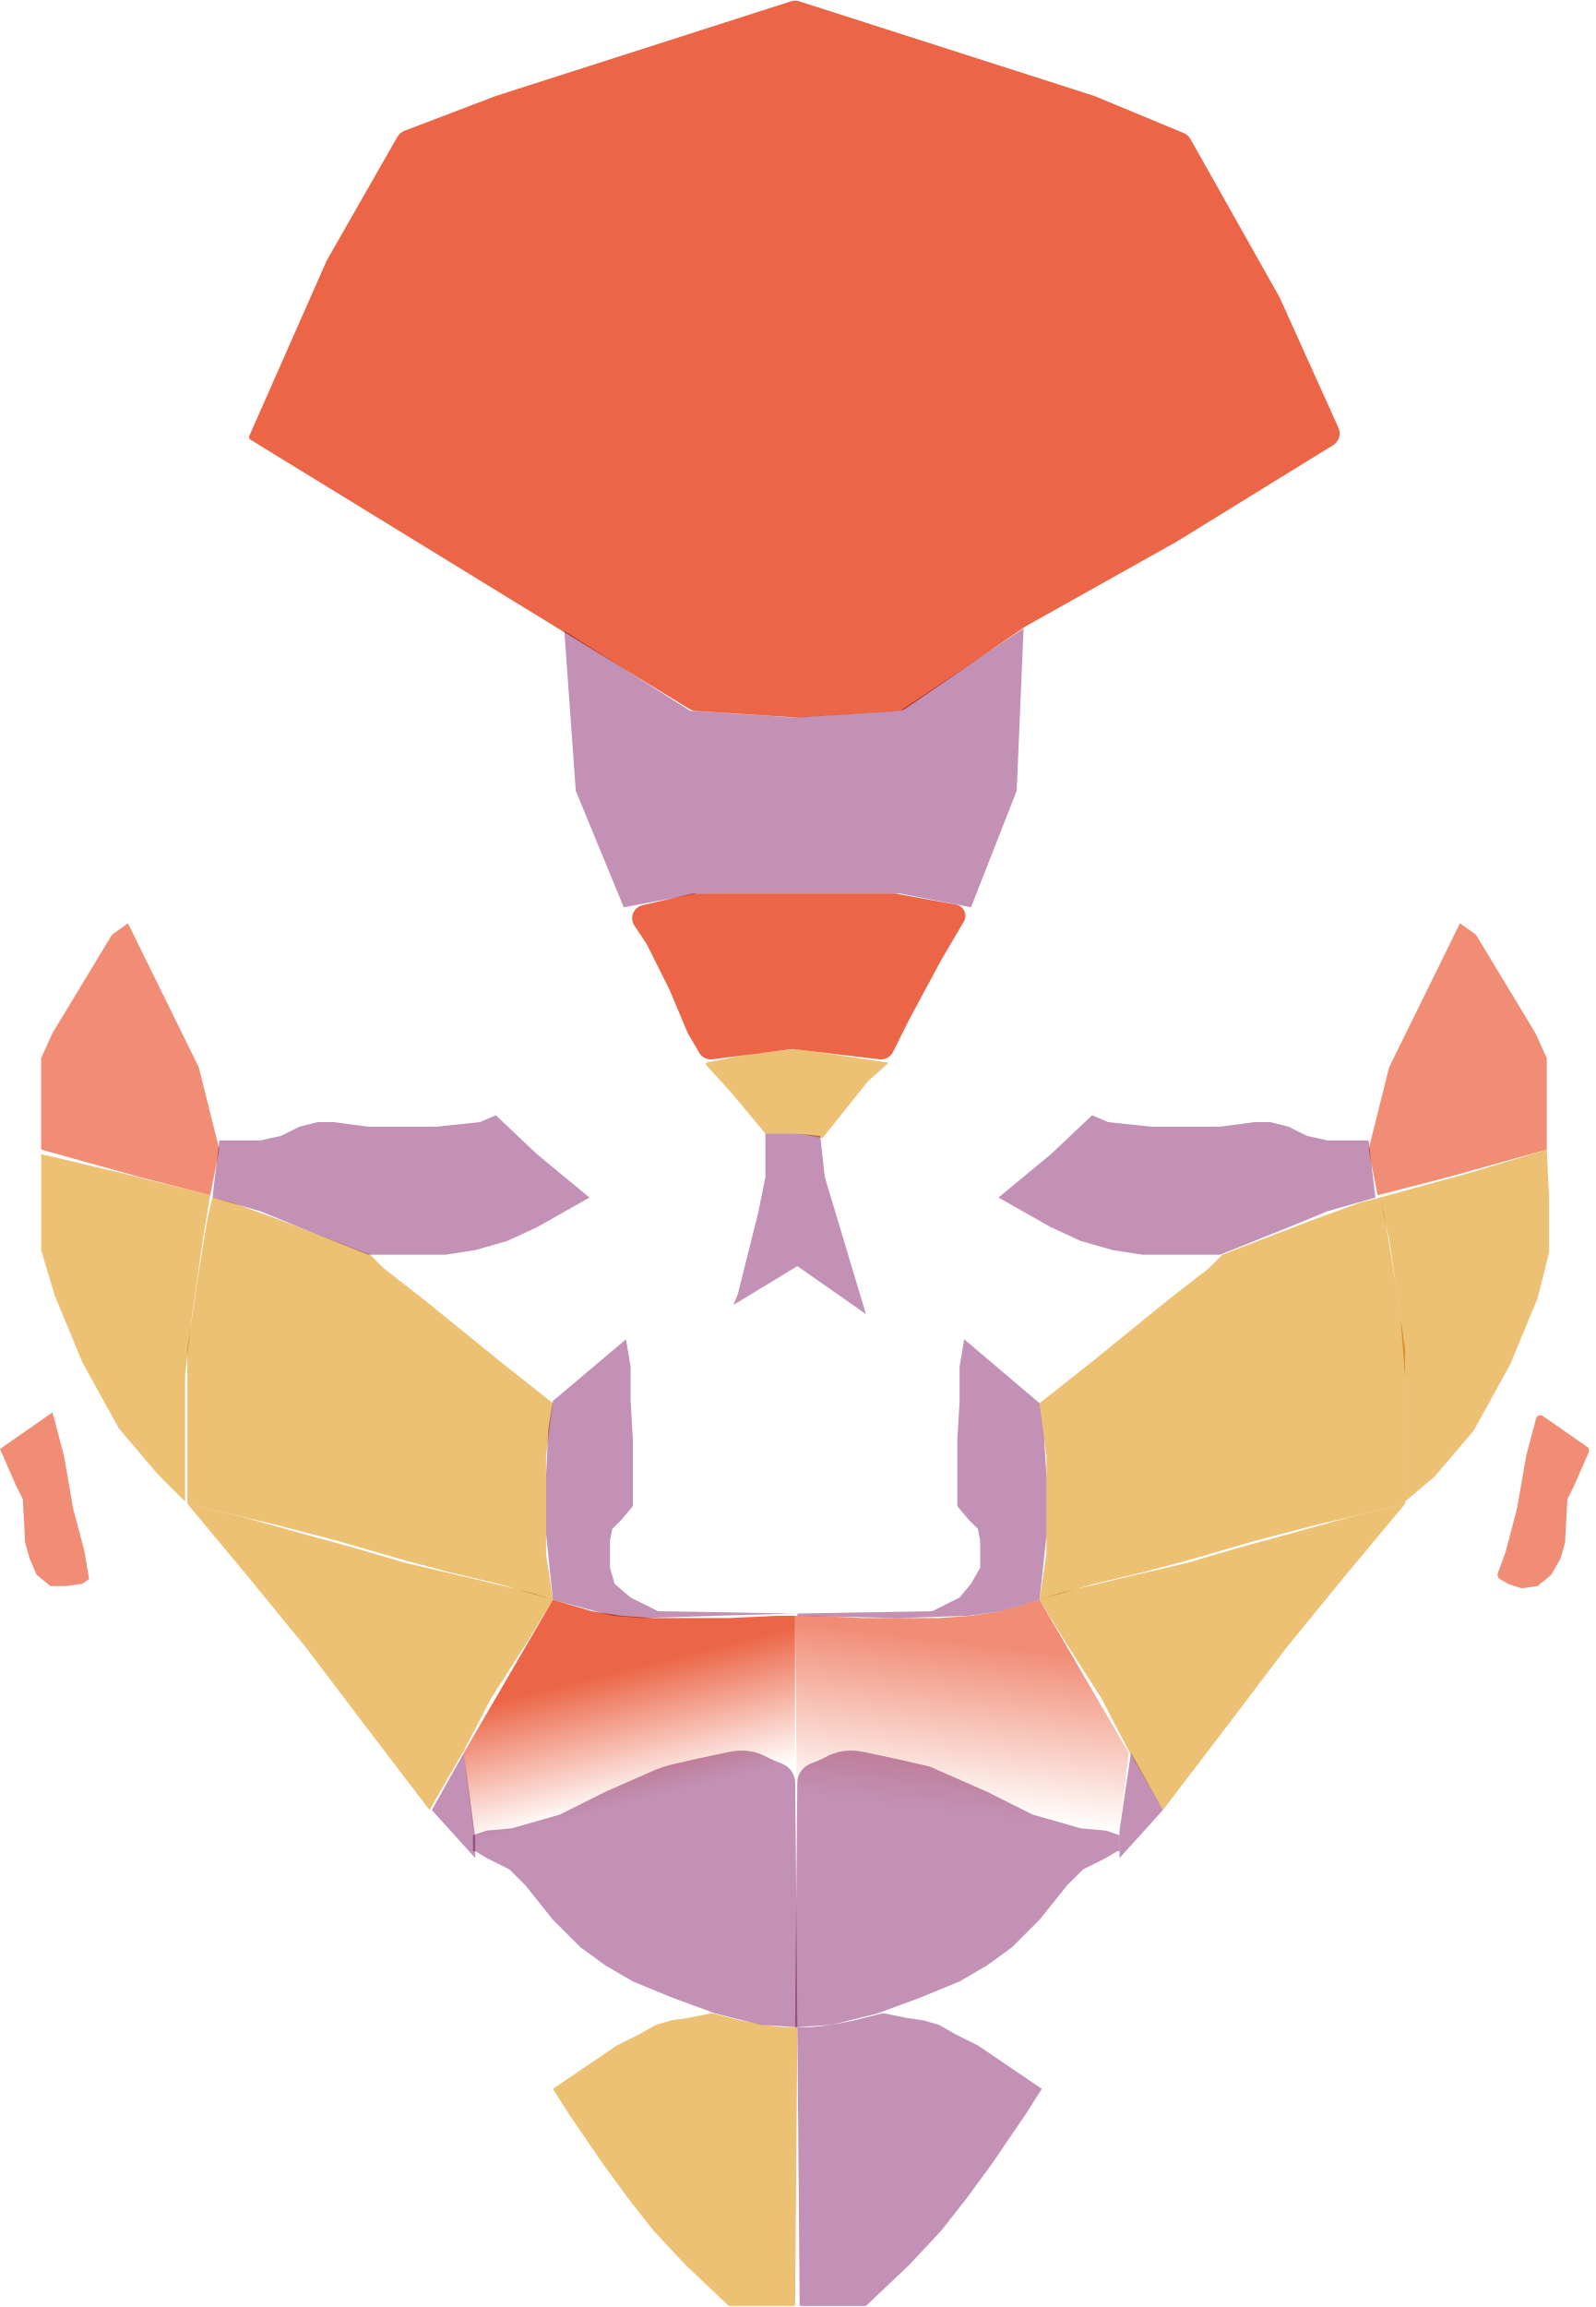
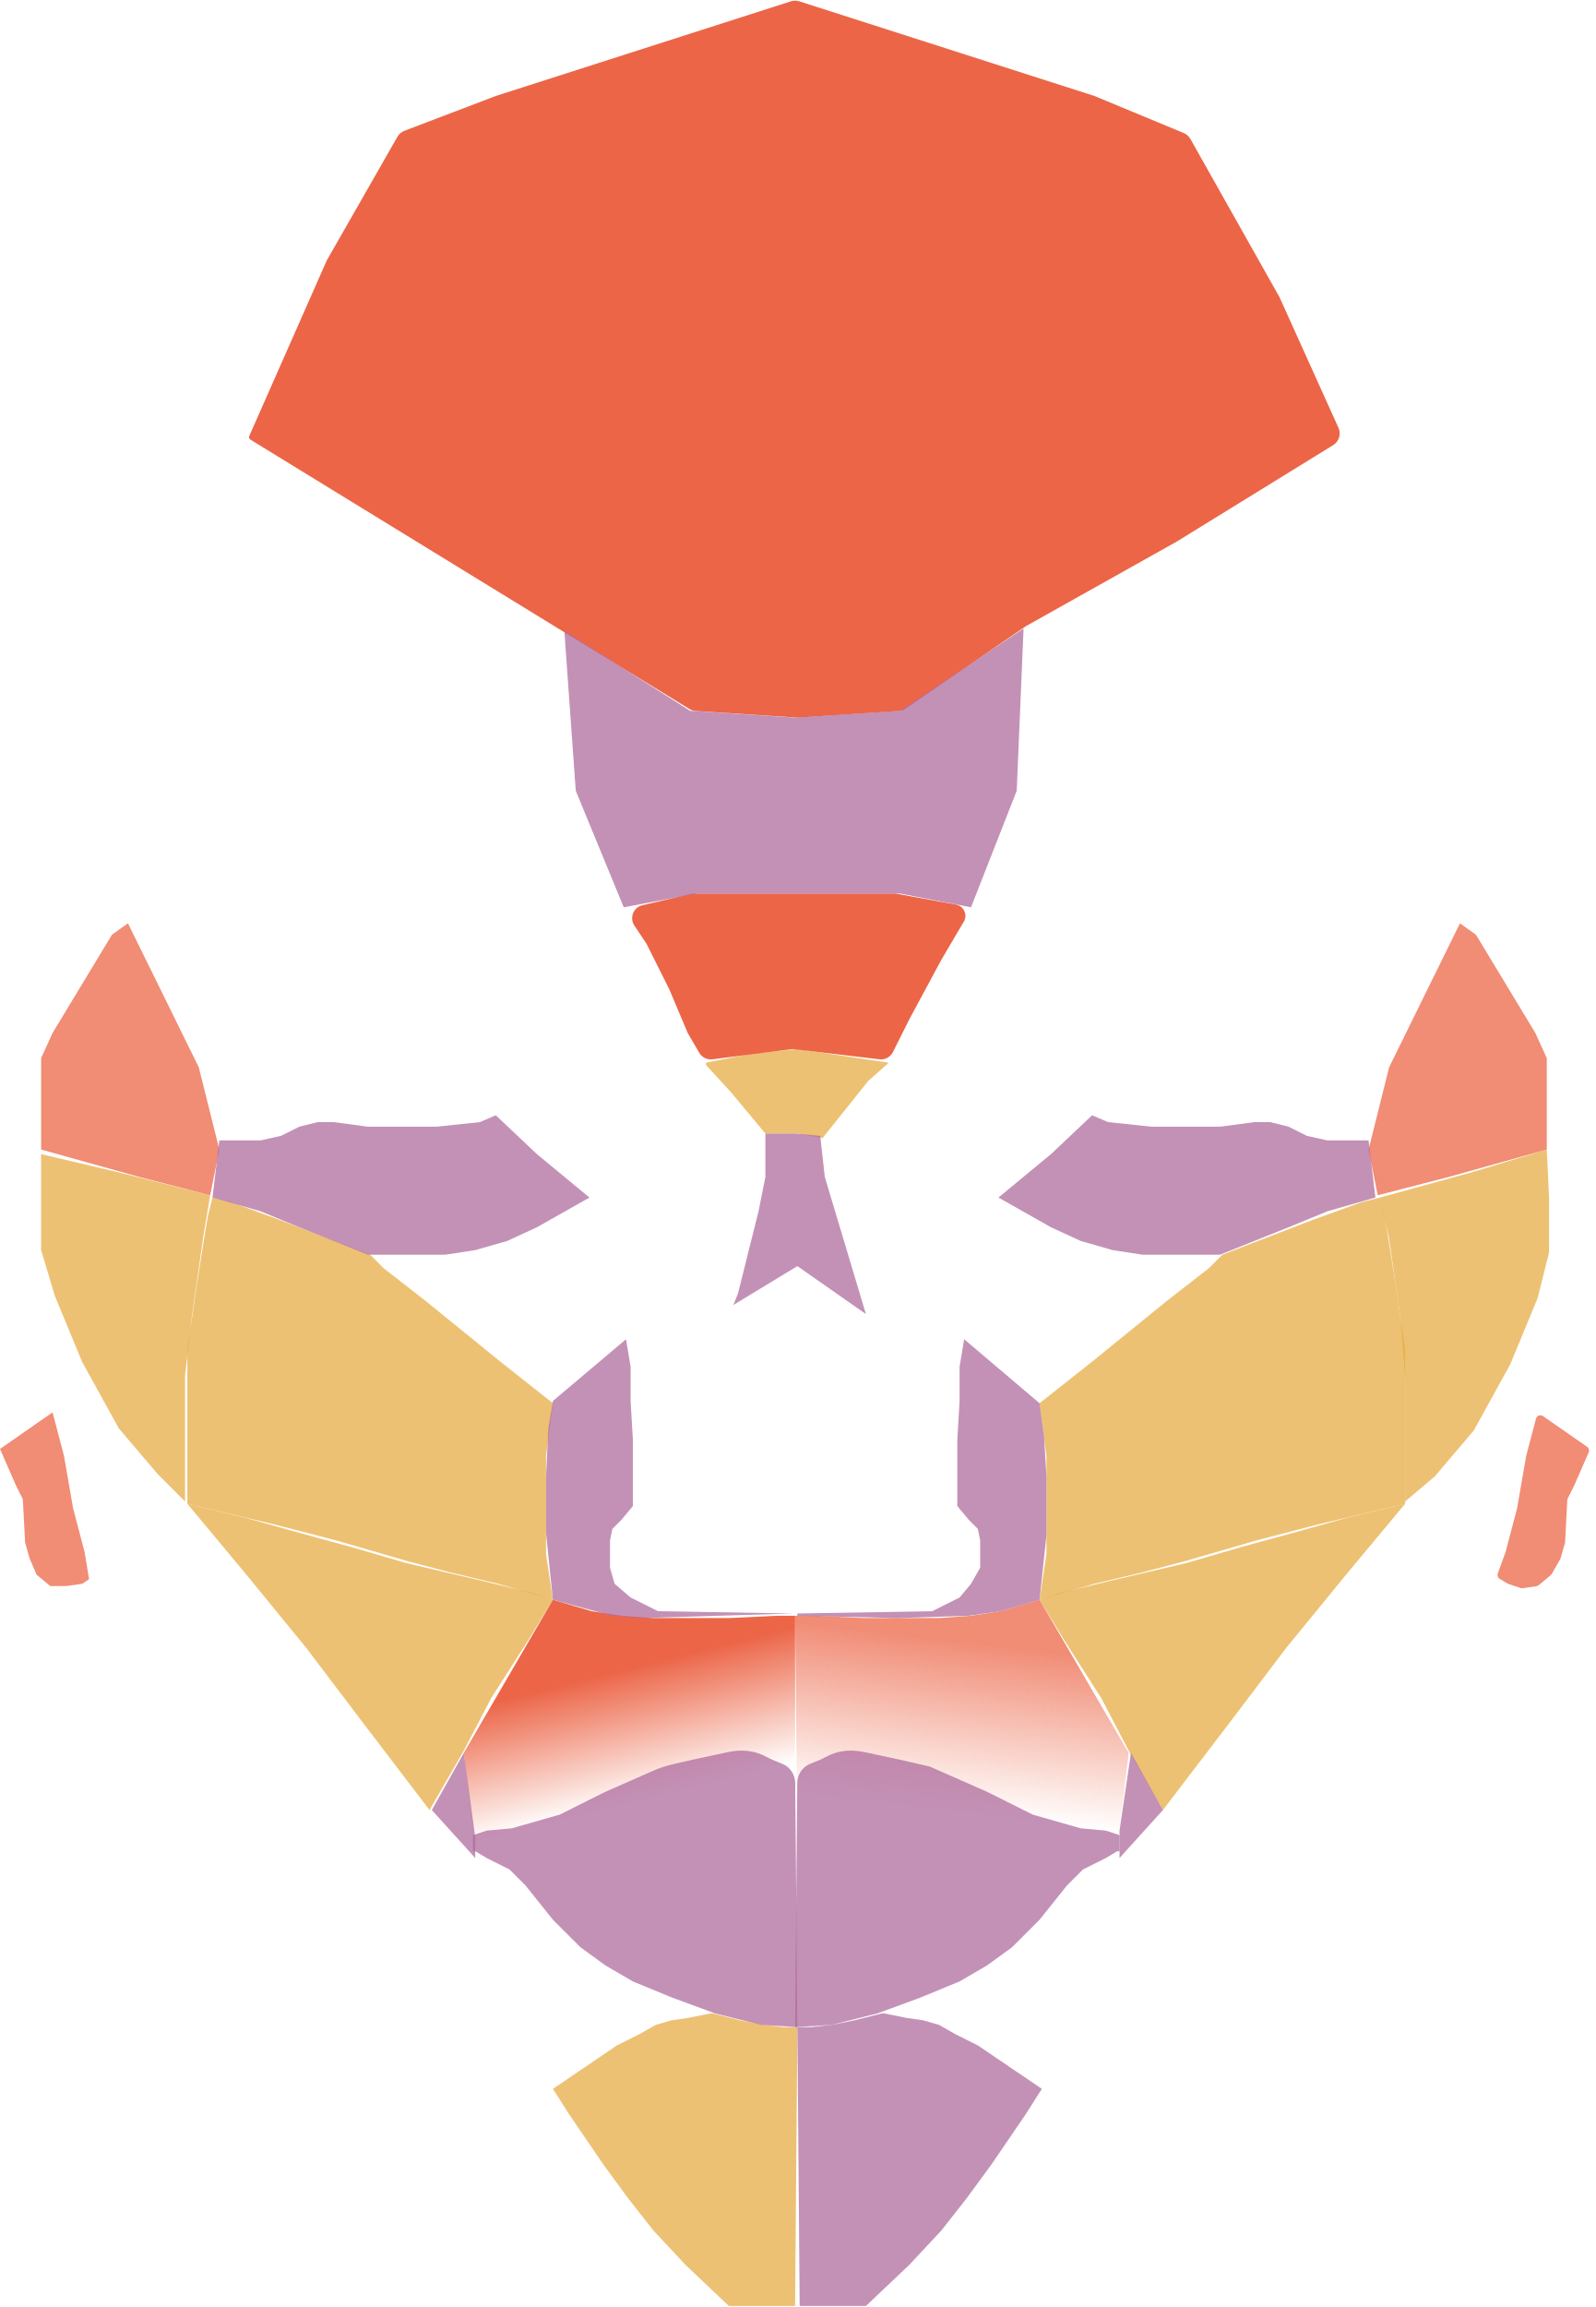
- <svg xmlns="http://www.w3.org/2000/svg" width="240" height="347" viewBox="0 0 240 347" fill="none">
-   <path d="M103.469 303.532L106.906 302.844H107.25L111.375 303.875L114.812 304.563L117.906 304.907H119.969L119.625 346.844H109.656L103.125 340.657L98.312 335.5L94.531 330.688L90.75 325.532L85.594 317.969L83.188 314.188L92.812 307.657L96.25 305.938L98.656 304.563L101.062 303.875L103.469 303.532Z" fill="#E7AC44" fill-opacity="0.75" style="mix-blend-mode:multiply" />
-   <path d="M31.281 182.875L31.969 180.125L34.719 180.812L42.281 183.562L55.688 188.719L57.75 190.781L63.938 195.594L74.938 204.531L83.188 211.062L82.156 218.969V226.875V233.75L83.188 240.625L74.938 238.219L67.719 236.5L61.188 234.781L50.531 231.688L41.25 229.281L28.188 226.188V218.969V212.094V206.594V202.812L28.875 198.344L29.562 193.531L30.594 187L31.281 182.875Z" fill="#E7AC44" fill-opacity="0.75" style="mix-blend-mode:multiply" />
-   <path d="M208.312 182.875L207.625 180.125L204.875 180.812L197.312 183.562L183.906 188.719L181.844 190.781L175.656 195.594L164.656 204.531L156.406 211.062L157.438 218.969V226.875V233.75L156.406 240.625L164.656 238.219L171.875 236.5L178.406 234.781L189.062 231.688L198.344 229.281L211.406 226.188V218.969V212.094V206.594V202.812L210.719 198.344L210.031 193.531L209 187L208.312 182.875Z" fill="#E7AC44" fill-opacity="0.75" style="mix-blend-mode:multiply" />
-   <path d="M36.781 228.25L28.188 226.188L36.781 236.5L46.062 247.844L54.656 259.188L64.625 272.25L69.781 263.312L73.906 255.406L79.406 246.812L83.188 240.625L80.094 239.594L71.5 237.531L61.188 235.125L52.938 232.719L45.375 230.656L36.781 228.25Z" fill="#E7AC44" fill-opacity="0.75" style="mix-blend-mode:multiply" />
-   <path d="M202.812 228.25L211.406 226.188L202.812 236.5L193.531 247.844L184.938 259.188L174.969 272.25L169.812 263.312L165.688 255.406L160.188 246.812L156.406 240.625L159.5 239.594L168.094 237.531L178.406 235.125L186.656 232.719L194.219 230.656L202.812 228.25Z" fill="#E7AC44" fill-opacity="0.75" style="mix-blend-mode:multiply" />
-   <path d="M17.875 176.344L6.188 173.594V179.781V188.031L8.25 194.906L12.375 204.875L17.875 214.844L23.719 221.719L27.844 225.844V223.438V206.938L28.875 198L30.594 185.969L31.625 179.781L17.875 176.344Z" fill="#E7AC44" fill-opacity="0.75" style="mix-blend-mode:multiply" />
-   <path d="M221.375 176.344L232.719 172.906L233.062 180.125V188.375L231.344 195.25L227.219 205.219L221.719 215.188L215.875 222.062L211.406 225.844V223.438V207.281L210.719 198.344L209 186.312L207.625 180.125L221.375 176.344Z" fill="#E7AC44" fill-opacity="0.75" style="mix-blend-mode:multiply" />
-   <path d="M113.094 158.469L106.219 159.844V160.188L110 164.312L115.156 170.5H119.281H119.969L123.75 171.188L130.625 162.594L133.719 159.844L119.969 157.781L113.094 158.469Z" fill="#E7AC44" fill-opacity="0.75" style="mix-blend-mode:multiply" />
-   <path d="M89.031 242.344L83.188 240.625L69.781 263.656L71.5 278.094H73.906L75.625 279.125L79.75 280.5H86.969L92.469 279.812L97.281 279.125L101.406 278.094L104.844 277.75L110.344 278.781H119.625V243.031H116.875L109.656 243.375H102.781H98.312L93.5 243.031L89.031 242.344Z" fill="url(#paint0_linear_237_2736)" style="mix-blend-mode:multiply" />
-   <path d="M150.562 242.344L156.406 240.625L169.812 263.656L168.094 278.094H165.688L163.969 279.125L159.844 280.5H152.625L147.125 279.812L142.312 279.125L138.188 278.094L134.75 277.75L129.25 278.781H119.969L119.625 243.031H122.719L129.938 243.375H136.812H141.281L146.094 243.031L150.562 242.344Z" fill="url(#paint1_linear_237_2736)" fill-opacity="0.75" style="mix-blend-mode:multiply" />
-   <path d="M9.625 218.969L7.906 212.438L0 217.938L2.406 223.438L3.438 225.5L3.781 232.031L4.469 234.438L5.5 236.844L7.562 238.562H9.969L12.375 238.219L13.406 237.531L12.719 233.406L11 226.875L9.625 218.969Z" fill="#EC6547" fill-opacity="0.75" style="mix-blend-mode:multiply" />
-   <path d="M229.625 218.969L231.093 213.388C231.215 212.927 231.759 212.726 232.151 212.999L238.786 217.615C239.056 217.802 239.155 218.154 239.024 218.455L236.844 223.438L235.877 225.372C235.834 225.456 235.81 225.549 235.805 225.643L235.473 231.953C235.47 232.005 235.462 232.056 235.447 232.106L234.804 234.358C234.789 234.411 234.767 234.462 234.74 234.51L233.468 236.736C233.427 236.807 233.374 236.871 233.311 236.923L231.494 238.438C231.396 238.519 231.277 238.572 231.151 238.59L229.098 238.883C228.993 238.898 228.885 238.889 228.784 238.855L226.947 238.243C226.899 238.227 226.853 238.206 226.81 238.18L225.642 237.479C225.36 237.31 225.237 236.964 225.35 236.655L226.531 233.406L228.25 226.875L229.625 218.969Z" fill="#EC6547" fill-opacity="0.75" style="mix-blend-mode:multiply" />
-   <path d="M16.844 140.594L19.25 138.875L29.906 160.531L33 172.906L31.625 179.781L20.969 177.031L6.188 172.906V166.375V159.156L7.906 155.375L16.844 140.594Z" fill="#EC6547" fill-opacity="0.75" style="mix-blend-mode:multiply" />
-   <path d="M222.062 140.594L219.656 138.875L209 160.531L205.906 172.906L207.281 179.781L217.938 177.031L232.719 172.906V166.375V159.156L231 155.375L222.062 140.594Z" fill="#EC6547" fill-opacity="0.75" style="mix-blend-mode:multiply" />
-   <g style="mix-blend-mode:multiply">
-     <path d="M49.156 39.188L37.507 65.57C37.482 65.627 37.469 65.688 37.469 65.75C37.469 65.906 37.549 66.049 37.682 66.13L103.721 106.639C104.007 106.815 104.331 106.918 104.665 106.939L119.969 107.938L135.217 106.943C135.586 106.919 135.943 106.796 136.248 106.586L154.344 94.188L177.031 81.469L200.581 66.952C201.464 66.407 201.805 65.292 201.379 64.347L192.5 44.688L179.099 20.901C178.873 20.5 178.518 20.185 178.092 20.009L164.656 14.438L120.255 0.202C119.845 0.071 119.405 0.071 118.995 0.202L74.594 14.438L60.846 19.675C60.4 19.845 60.027 20.164 59.79 20.579L49.156 39.188Z" fill="#EC6547" />
+ <svg xmlns="http://www.w3.org/2000/svg" xmlns:xlink="http://www.w3.org/1999/xlink" fill="none" height="347" viewBox="0 0 240 347" width="240">
+   <linearGradient id="a">
+     <stop offset="0" stop-color="#ec6547" />
+     <stop offset="1" stop-color="#ec6547" stop-opacity="0" />
+   </linearGradient>
+   <linearGradient id="b" gradientUnits="userSpaceOnUse" x1="95.906" x2="100.719" xlink:href="#a" y1="250.594" y2="269.844" />
+   <linearGradient id="c" gradientUnits="userSpaceOnUse" x1="143" x2="139.906" xlink:href="#a" y1="246.469" y2="272.25" />
+   <path d="m103.469 303.532 3.437-.688h.344l4.125 1.031 3.437.688 3.094.344h2.063l-.344 41.937h-9.969l-6.531-6.187-4.812-5.157-3.781-4.812-3.781-5.156-5.156-7.563-2.406-3.781 9.625-6.531 3.438-1.719 2.406-1.375 2.406-.688z" fill="#e7ac44" fill-opacity=".75" />
+   <path d="m31.281 182.875.688-2.75 2.75.687 7.562 2.75 13.406 5.157 2.062 2.062 6.188 4.813 11 8.937 8.25 6.531-1.031 7.907v7.906 6.875l1.031 6.875-8.25-2.406-7.219-1.719-6.531-1.719-10.656-3.093-9.281-2.407-13.062-3.093v-7.219-6.875-5.5-3.782l.688-4.468.688-4.813 1.031-6.531z" fill="#e7ac44" fill-opacity=".75" />
+   <path d="m208.312 182.875-.687-2.75-2.75.687-7.563 2.75-13.406 5.157-2.062 2.062-6.188 4.813-11 8.937-8.25 6.531 1.032 7.907v7.906 6.875l-1.032 6.875 8.25-2.406 7.219-1.719 6.531-1.719 10.656-3.093 9.282-2.407 13.062-3.093v-7.219-6.875-5.5-3.782l-.687-4.468-.688-4.813-1.031-6.531z" fill="#e7ac44" fill-opacity=".75" />
+   <path d="m36.781 228.25-8.594-2.062 8.594 10.312 9.281 11.344 8.594 11.344 9.969 13.062 5.156-8.938 4.125-7.906 5.5-8.594 3.781-6.187-3.094-1.031-8.594-2.063-10.312-2.406-8.25-2.406-7.562-2.063z" fill="#e7ac44" fill-opacity=".75" />
+   <path d="m202.812 228.25 8.594-2.062-8.594 10.312-9.281 11.344-8.593 11.344-9.969 13.062-5.157-8.938-4.124-7.906-5.5-8.594-3.782-6.187 3.094-1.031 8.594-2.063 10.312-2.406 8.25-2.406 7.563-2.063z" fill="#e7ac44" fill-opacity=".75" />
+   <path d="m17.875 176.344-11.688-2.75v6.187 8.25l2.062 6.875 4.125 9.969 5.5 9.969 5.844 6.875 4.125 4.125v-2.406-16.5l1.031-8.938 1.719-12.031 1.031-6.188z" fill="#e7ac44" fill-opacity=".75" />
+   <path d="m221.375 176.344 11.344-3.438.343 7.219v8.25l-1.718 6.875-4.125 9.969-5.5 9.969-5.844 6.874-4.469 3.782v-2.406-16.157l-.687-8.937-1.719-12.032-1.375-6.187z" fill="#e7ac44" fill-opacity=".75" />
+   <path d="m113.094 158.469-6.875 1.375v.344l3.781 4.124 5.156 6.188h4.125.688l3.781.688 6.875-8.594 3.094-2.75-13.75-2.063z" fill="#e7ac44" fill-opacity=".75" />
+   <path d="m89.031 242.344-5.844-1.719-13.406 23.031 1.719 14.438h2.406l1.719 1.031 4.125 1.375h7.219l5.5-.688 4.812-.687 4.125-1.031 3.438-.344 5.5 1.031h9.281v-35.75h-2.75l-7.219.344h-6.875-4.468l-4.812-.344z" fill="url(#b)" />
+   <path d="m150.562 242.344 5.844-1.719 13.406 23.031-1.718 14.438h-2.406l-1.719 1.031-4.125 1.375h-7.219l-5.5-.688-4.813-.687-4.124-1.031-3.438-.344-5.5 1.031h-9.281l-.344-35.75h3.094l7.219.344h6.874 4.469l4.813-.344z" fill="url(#c)" fill-opacity=".75" />
+   <path d="m9.625 218.969-1.719-6.531-7.906 5.5 2.406 5.5 1.031 2.062.344 6.531.688 2.407 1.031 2.406 2.062 1.718h2.406l2.406-.343 1.031-.688-.687-4.125-1.719-6.531z" fill="#ec6547" fill-opacity=".75" />
+   <path d="m229.625 218.969 1.468-5.581c.122-.461.666-.662 1.058-.389l6.635 4.616c.27.187.369.539.238.84l-2.18 4.983-.967 1.934c-.043.084-.067.177-.072.271l-.332 6.31c-.003.052-.011.103-.026.153l-.643 2.252c-.015.053-.037.104-.064.152l-1.272 2.226c-.041.071-.094.135-.157.187l-1.817 1.515c-.098.081-.217.134-.343.152l-2.053.293c-.105.015-.213.006-.314-.028l-1.837-.612c-.048-.016-.094-.037-.137-.063l-1.168-.701c-.282-.169-.405-.515-.292-.824l1.181-3.249 1.719-6.531z" fill="#ec6547" fill-opacity=".75" />
+   <path d="m16.844 140.594 2.406-1.719 10.656 21.656 3.094 12.375-1.375 6.875-10.656-2.75-14.781-4.125v-6.531-7.219l1.719-3.781z" fill="#ec6547" fill-opacity=".75" />
+   <path d="m222.062 140.594-2.406-1.719-10.656 21.656-3.094 12.375 1.375 6.875 10.657-2.75 14.781-4.125v-6.531-7.219l-1.719-3.781z" fill="#ec6547" fill-opacity=".75" />
+   <path d="m49.156 39.188-11.649 26.383c-.025.057-.038.118-.038.18 0 .155.081.299.213.38l66.039 40.508c.286.176.61.279.944.3l15.304.999 15.248-.995c.369-.024.726-.147 1.031-.357l18.096-12.399 22.687-12.719 23.55-14.517c.883-.544 1.224-1.659.798-2.605l-8.879-19.66-13.401-23.786c-.226-.402-.581-.716-1.007-.893l-13.436-5.571-44.401-14.236c-.41-.131-.85-.131-1.26-0l-44.401 14.236-13.747 5.237c-.446.17-.82.489-1.056.904z" fill="#ec6547" />
+   <path d="m103.932 134.459-7.278 1.698c-1.36.317-1.984 1.895-1.21 3.057l1.837 2.755 3.438 6.875 2.75 6.531 1.738 2.98c.405.694 1.186 1.079 1.982.977l11.847-1.519c.163-.021.328-.022.491-.003l12.795 1.524c.838.099 1.648-.337 2.026-1.092l2.464-4.93 4.813-8.937 3.437-5.844c.516-1.031-.103-2.269-1.237-2.475l-8.898-1.617c-.118-.022-.237-.033-.357-.033h-15.289-14.895c-.152 0-.305.018-.454.053z" fill="#ec6547" />
+   <g fill-opacity=".75">
+     <path d="m136.469 303.532-3.438-.688h-.343l-4.126 1.031-3.437.688-3.094.344h-2.062l.343 41.937h9.969l6.531-6.187 4.813-5.157 3.781-4.812 3.782-5.156 5.156-7.563 2.406-3.781-9.625-6.531-3.437-1.719-2.407-1.375-2.406-.688z" fill="#ae6c9e" />
+     <path d="m94.188 201.438-11 9.281-.688 4.125-.344 7.218v8.594l1.031 9.969 8.938 2.406 4.469.344 22.687-.687-20.281-.344-4.125-2.063-2.406-2.062-.688-2.407v-2.406-1.718l.344-1.719 1.375-1.375 1.719-2.063v-4.812-5.157l-.344-5.843v-5.157z" fill="#ae6c9e" />
+     <path d="m145.062 201.438 11.344 9.624.688 5.157.344 5.843v8.938l-1.032 9.625-5.844 1.719-4.812.687-10.656.344-15.125-.344v-.343l20.281-.344 4.125-2.063 1.719-2.062 1.375-2.407v-2.406-1.718l-.344-1.719-1.375-1.375-1.719-2.063v-4.812-5.157l.344-5.843v-5.157z" fill="#ae6c9e" />
+     <path d="m69.781 263.657-4.812 8.593 6.531 7.219v-3.094z" fill="#ae6c9e" />
+     <path d="m170.156 263.657 4.813 8.593-6.531 7.219v-4.125z" fill="#ae6c9e" />
+     <path d="m115.156 172.906v-2.062-.344h4.469l3.781.344.688 6.187 6.187 20.625-10.312-7.218-9.625 5.843.687-1.719 1.375-5.5 1.719-6.874 1.031-5.157z" fill="#ae6c9e" />
+     <path d="m39.188 182.188-7.219-2.063 1.031-8.594h3.438 2.75l3.094-.687 2.75-1.375 2.75-.688h2.406l5.156.688h10.312l6.531-.688 2.406-1.031 6.187 5.844 7.906 6.531-7.906 4.469-4.469 2.062-4.812 1.375-4.469.688h-6.875-4.812l-1.719-.688-8.594-3.437z" fill="#ae6c9e" />
+     <path d="m199.719 182.188 7.219-2.063-1.032-8.594h-3.437-2.75l-3.094-.687-2.75-1.375-2.75-.688h-2.406l-5.157.688h-10.312l-6.531-.688-2.407-1.031-6.187 5.844-7.906 6.531 7.906 4.469 4.469 2.062 4.812 1.375 4.469.688h6.875 4.812l1.719-.688 8.594-3.437z" fill="#ae6c9e" />
+     <path d="m103.812 106.906-18.906-12.031 1.719 24.063 7.219 17.531 11-2.063h14.781 15.813l10.656 2.063 6.875-17.531 1.031-24.407-18.562 12.375-15.813 1.032z" fill="#ae6c9e" />
+     <path d="m125.125 304.563-5.5.344.328-36.747c.01-1.089.585-2.095 1.519-2.655.144-.086.293-.161.448-.223l1.486-.594 1.161-.581c.599-.299 1.234-.517 1.89-.648.486-.097.98-.146 1.476-.146h.114c.571 0 1.142.056 1.702.169l.876.175 4.813 1.031 4.468 1.031 8.594 3.781 6.875 3.438 7.219 2.062 3.781.344 2.063.688v2.406h-.344l-1.719 1.031-3.437 1.719-2.407 2.406-4.125 5.156-4.125 4.125-3.781 2.75-4.125 2.407-5.844 2.406-6.531 2.406z" fill="#ae6c9e" />
+     <path d="m114.469 304.563 5.5.344-.328-36.747c-.01-1.089-.586-2.095-1.52-2.655-.143-.086-.293-.161-.448-.223l-1.485-.594-1.162-.581c-.598-.299-1.233-.517-1.889-.648-.486-.097-.98-.146-1.476-.146h-.114c-.572 0-1.142.056-1.702.169l-.876.175-4.813 1.031-2.955.682c-1.007.232-1.99.559-2.935.975l-7.172 3.155-6.875 3.438-7.219 2.062-3.781.344-2.063.688v2.406h.344l1.719 1.031 3.437 1.719 2.406 2.406 4.125 5.156 4.125 4.125 3.781 2.75 4.125 2.407 5.843 2.406 6.532 2.406z" fill="#ae6c9e" />
  </g>
-   <path d="M103.932 134.459L96.654 136.157C95.294 136.474 94.67 138.052 95.445 139.214L97.281 141.969L100.719 148.844L103.469 155.375L105.207 158.355C105.612 159.049 106.393 159.434 107.189 159.332L119.036 157.813C119.199 157.792 119.364 157.791 119.527 157.81L132.322 159.334C133.16 159.433 133.97 158.997 134.348 158.242L136.812 153.312L141.625 144.375L145.062 138.531C145.578 137.5 144.959 136.262 143.825 136.056L134.927 134.439C134.809 134.417 134.69 134.406 134.57 134.406H119.281H104.386C104.234 134.406 104.081 134.424 103.932 134.459Z" fill="#EC6547" style="mix-blend-mode:darken" />
-   <path d="M136.469 303.532L133.031 302.844H132.688L128.562 303.875L125.125 304.563L122.031 304.907H119.969L120.312 346.844H130.281L136.812 340.657L141.625 335.5L145.406 330.688L149.188 325.532L154.344 317.969L156.75 314.188L147.125 307.657L143.688 305.938L141.281 304.563L138.875 303.875L136.469 303.532Z" fill="#AE6C9E" fill-opacity="0.75" style="mix-blend-mode:multiply" />
-   <path d="M94.188 201.438L83.188 210.719L82.5 214.844L82.156 222.062V230.656L83.188 240.625L92.125 243.031L96.594 243.375L119.281 242.688L99 242.344L94.875 240.281L92.469 238.219L91.781 235.812V233.406V231.688L92.125 229.969L93.5 228.594L95.219 226.531V221.719V216.562L94.875 210.719V205.562L94.188 201.438Z" fill="#AE6C9E" fill-opacity="0.75" style="mix-blend-mode:multiply" />
-   <path d="M145.062 201.438L156.406 211.062L157.094 216.219L157.438 222.062V231L156.406 240.625L150.562 242.344L145.75 243.031L135.094 243.375L119.969 243.031V242.688L140.25 242.344L144.375 240.281L146.094 238.219L147.469 235.812V233.406V231.688L147.125 229.969L145.75 228.594L144.031 226.531V221.719V216.562L144.375 210.719V205.562L145.062 201.438Z" fill="#AE6C9E" fill-opacity="0.75" style="mix-blend-mode:multiply" />
-   <path d="M69.781 263.657L64.969 272.25L71.5 279.469V276.375L69.781 263.657Z" fill="#AE6C9E" fill-opacity="0.75" style="mix-blend-mode:multiply" />
-   <path d="M170.156 263.657L174.969 272.25L168.438 279.469V275.344L170.156 263.657Z" fill="#AE6C9E" fill-opacity="0.75" style="mix-blend-mode:multiply" />
-   <path d="M115.156 172.906V170.844V170.5H119.625L123.406 170.844L124.094 177.031L130.281 197.656L119.969 190.438L110.344 196.281L111.031 194.562L112.406 189.062L114.125 182.188L115.156 177.031V172.906Z" fill="#AE6C9E" fill-opacity="0.75" style="mix-blend-mode:multiply" />
-   <path d="M39.188 182.188L31.969 180.125L33 171.531H36.438H39.188L42.281 170.844L45.031 169.469L47.781 168.781H50.188L55.344 169.469H65.656L72.188 168.781L74.594 167.75L80.781 173.594L88.688 180.125L80.781 184.594L76.312 186.656L71.5 188.031L67.031 188.719H60.156H55.344L53.625 188.031L45.031 184.594L39.188 182.188Z" fill="#AE6C9E" fill-opacity="0.75" style="mix-blend-mode:multiply" />
-   <path d="M199.719 182.188L206.938 180.125L205.906 171.531H202.469H199.719L196.625 170.844L193.875 169.469L191.125 168.781H188.719L183.562 169.469H173.25L166.719 168.781L164.312 167.75L158.125 173.594L150.219 180.125L158.125 184.594L162.594 186.656L167.406 188.031L171.875 188.719H178.75H183.562L185.281 188.031L193.875 184.594L199.719 182.188Z" fill="#AE6C9E" fill-opacity="0.75" style="mix-blend-mode:multiply" />
-   <path d="M103.812 106.906L84.906 94.875L86.625 118.938L93.844 136.469L104.844 134.406H119.625H135.438L146.094 136.469L152.969 118.938L154 94.531L135.438 106.906L119.625 107.938L103.812 106.906Z" fill="#AE6C9E" fill-opacity="0.75" style="mix-blend-mode:multiply" />
-   <path d="M125.125 304.563L119.625 304.907L119.953 268.16C119.963 267.071 120.538 266.065 121.472 265.505C121.616 265.419 121.765 265.344 121.92 265.282L123.406 264.688L124.567 264.107C125.166 263.808 125.801 263.59 126.457 263.459C126.943 263.362 127.437 263.313 127.933 263.313H128.047C128.618 263.313 129.189 263.369 129.749 263.482L130.625 263.657L135.438 264.688L139.906 265.719L148.5 269.5L155.375 272.938L162.594 275L166.375 275.344L168.438 276.032V278.438H168.094L166.375 279.469L162.938 281.188L160.531 283.594L156.406 288.75L152.281 292.875L148.5 295.625L144.375 298.032L138.531 300.438L132 302.844L125.125 304.563Z" fill="#AE6C9E" fill-opacity="0.75" style="mix-blend-mode:multiply" />
-   <path d="M114.469 304.563L119.969 304.907L119.641 268.16C119.631 267.071 119.055 266.065 118.121 265.505C117.978 265.419 117.828 265.344 117.673 265.282L116.188 264.688L115.026 264.107C114.428 263.808 113.793 263.59 113.137 263.459C112.651 263.362 112.157 263.313 111.661 263.313H111.547C110.975 263.313 110.405 263.369 109.845 263.482L108.969 263.657L104.156 264.688L101.201 265.37C100.194 265.602 99.212 265.929 98.266 266.345L91.094 269.5L84.219 272.938L77 275L73.219 275.344L71.156 276.032V278.438H71.5L73.219 279.469L76.656 281.188L79.062 283.594L83.188 288.75L87.312 292.875L91.094 295.625L95.219 298.032L101.062 300.438L107.594 302.844L114.469 304.563Z" fill="#AE6C9E" fill-opacity="0.75" style="mix-blend-mode:multiply" />
-   <defs>
-     <linearGradient id="paint0_linear_237_2736" x1="95.906" y1="250.594" x2="100.719" y2="269.844" gradientUnits="userSpaceOnUse">
-       <stop stop-color="#EC6547" />
-       <stop offset="1" stop-color="#EC6547" stop-opacity="0" />
-     </linearGradient>
-     <linearGradient id="paint1_linear_237_2736" x1="143" y1="246.469" x2="139.906" y2="272.25" gradientUnits="userSpaceOnUse">
-       <stop stop-color="#EC6547" />
-       <stop offset="1" stop-color="#EC6547" stop-opacity="0" />
-     </linearGradient>
-   </defs>
</svg>
